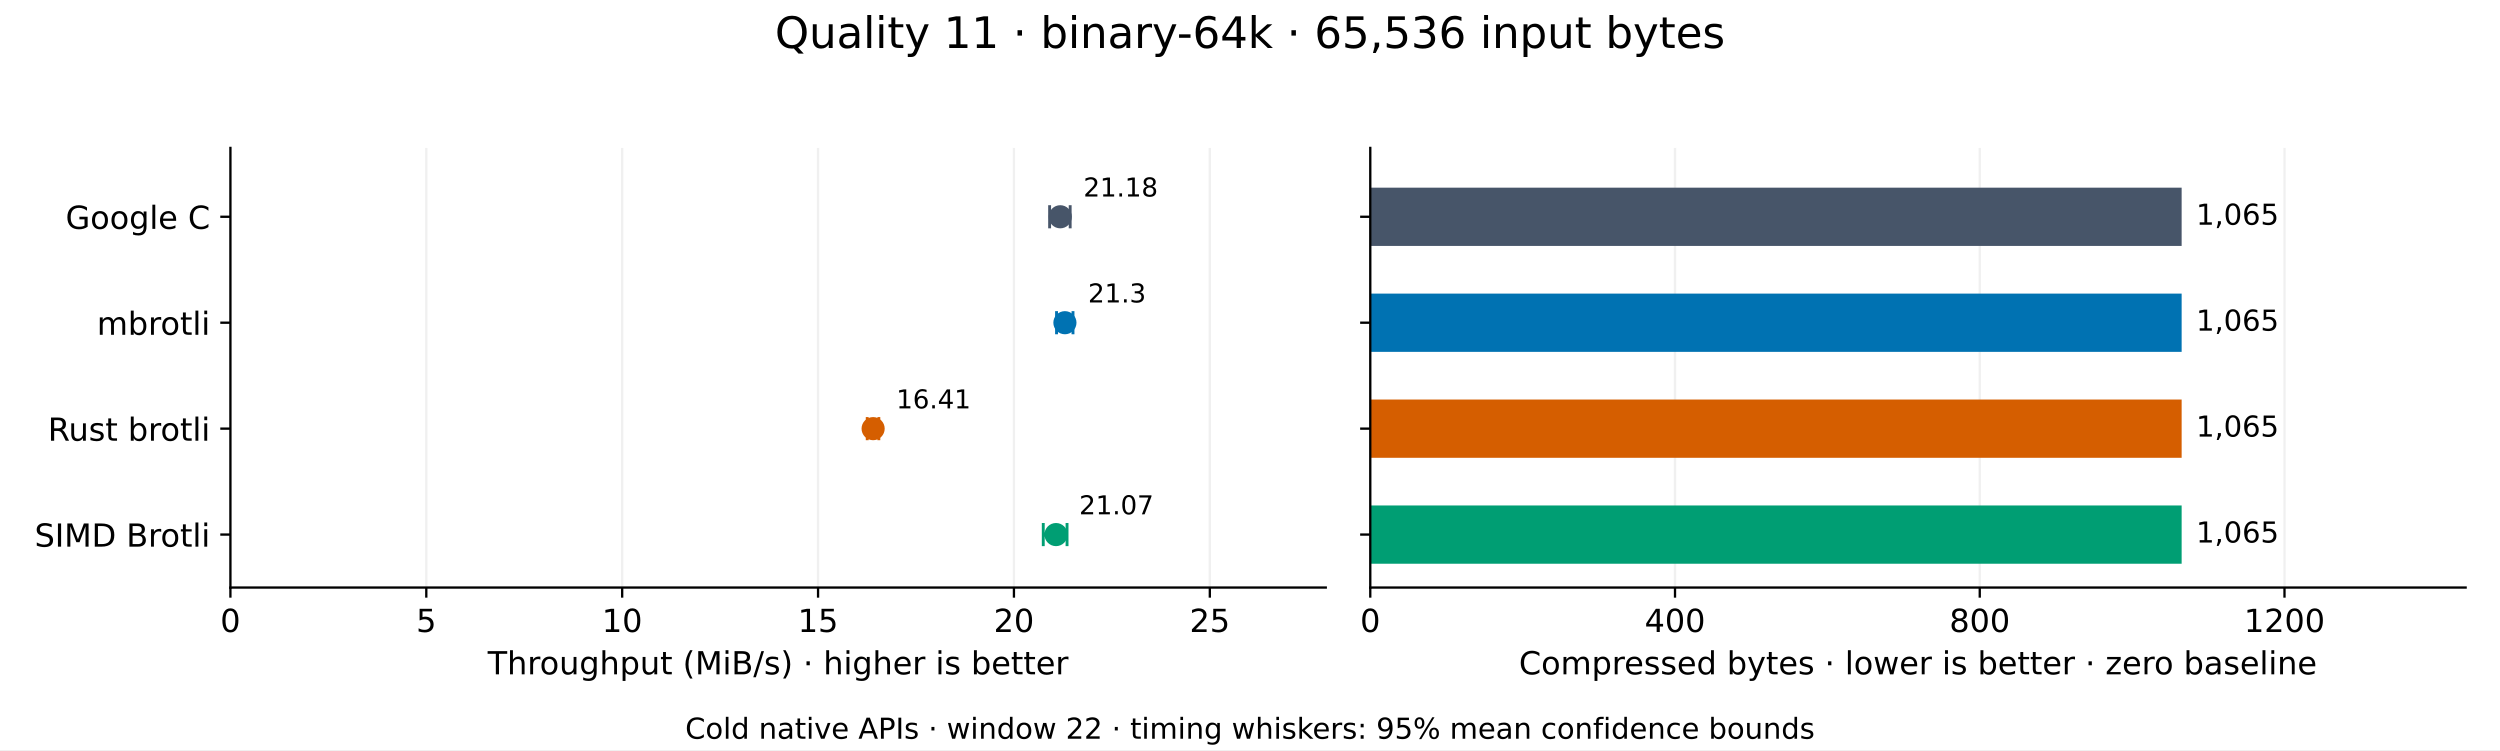
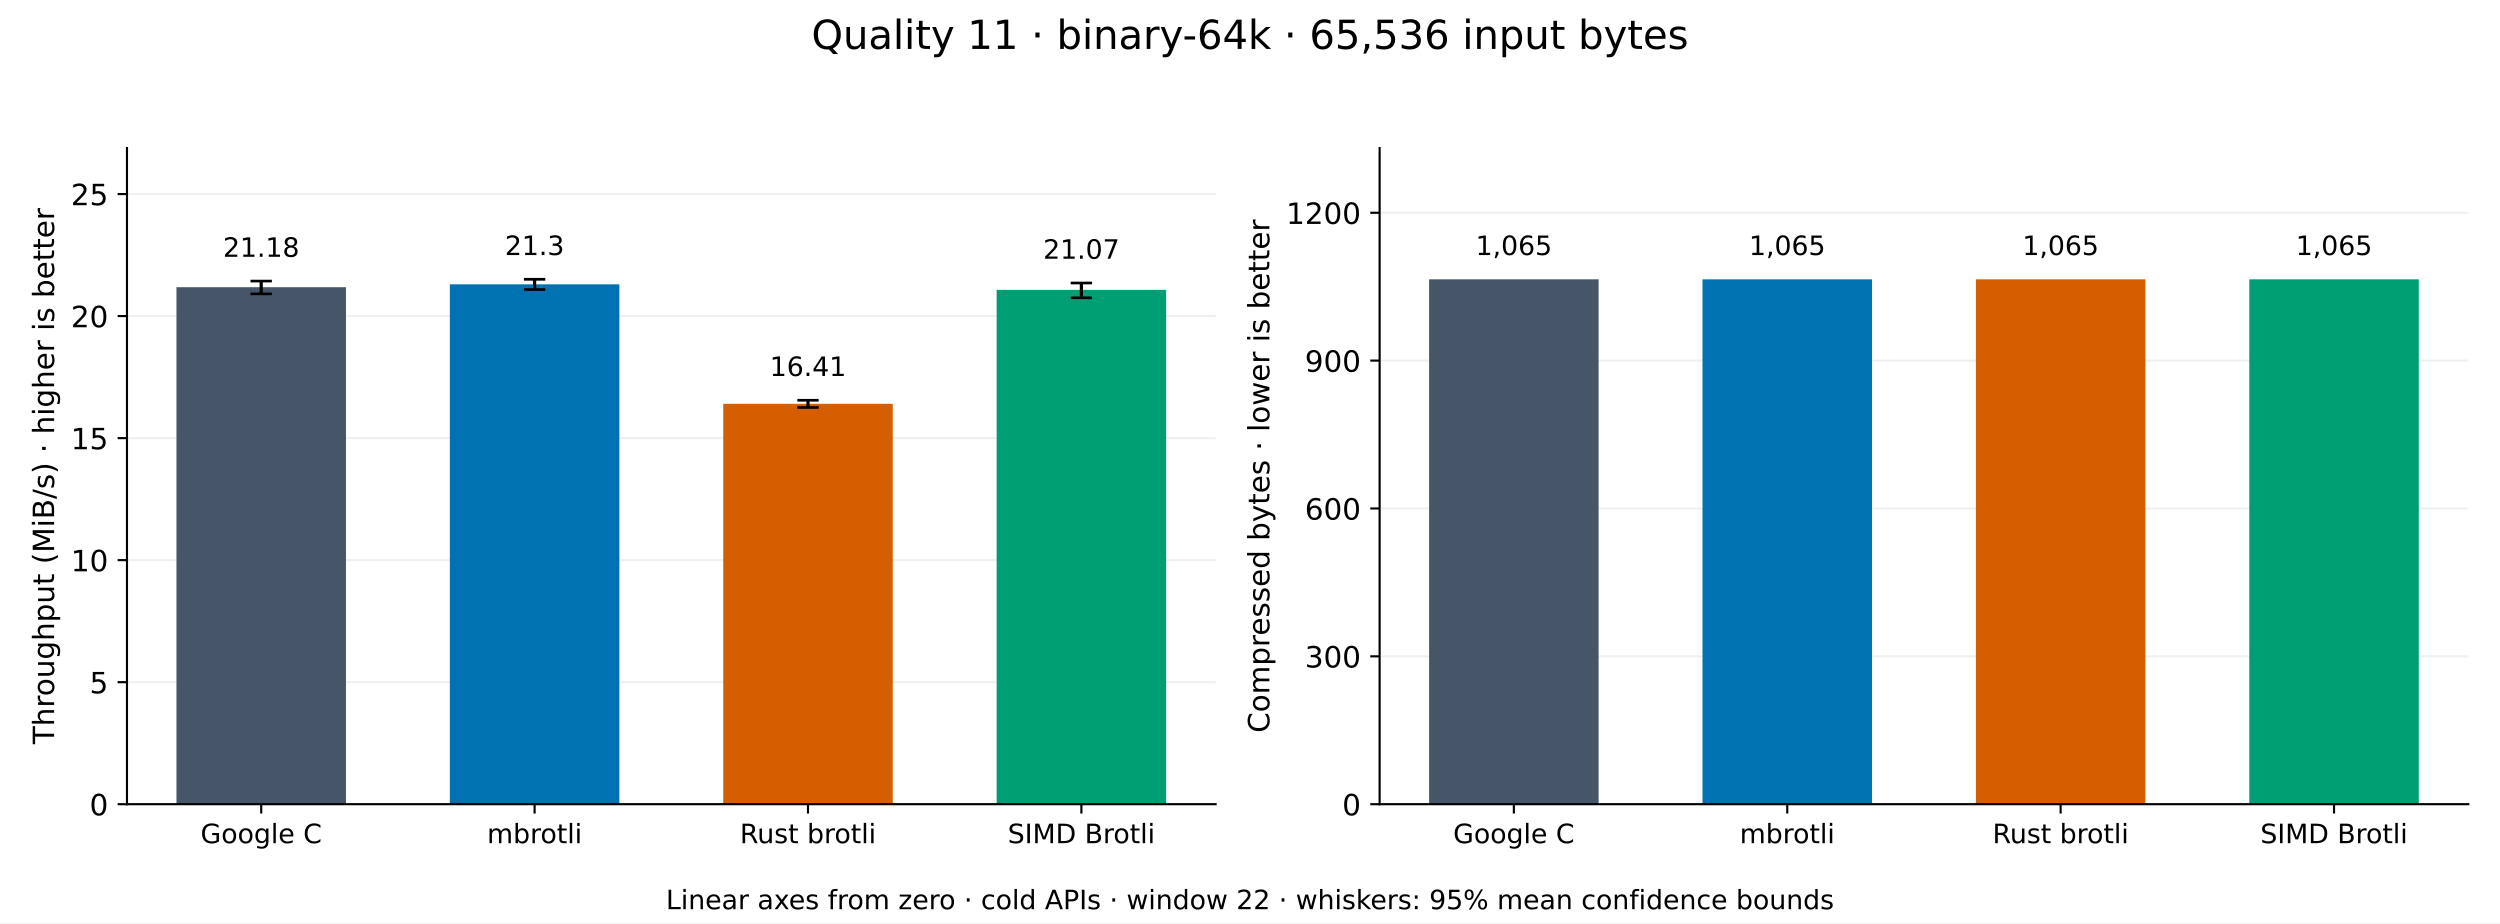
- <svg xmlns="http://www.w3.org/2000/svg" xmlns:xlink="http://www.w3.org/1999/xlink" width="864pt" height="259.2pt" viewBox="0 0 864 259.2" version="1.1">
+ <svg xmlns="http://www.w3.org/2000/svg" xmlns:xlink="http://www.w3.org/1999/xlink" width="936pt" height="345.6pt" viewBox="0 0 936 345.6" version="1.1">
  <defs>
    <style type="text/css">*{stroke-linejoin: round; stroke-linecap: butt}</style>
  </defs>
  <g id="figure_1">
    <g id="patch_1">
-       <path d="M 0 259.2  L 864 259.2  L 864 0  L 0 0  z " style="fill: #ffffff" />
+       <path d="M 0 345.6  L 936 345.6  L 936 0  L 0 0  z " style="fill: #ffffff" />
    </g>
    <g id="axes_1">
      <g id="patch_2">
-         <path d="M 79.63 203.056  L 458.185 203.056  L 458.185 51.12  L 79.63 51.12  z " style="fill: #ffffff" />
+         <path d="M 47.54 301.088  L 455.13 301.088  L 455.13 55.44  L 47.54 55.44  z " style="fill: #ffffff" />
      </g>
      <g id="matplotlib.axis_1">
        <g id="xtick_1">
          <g id="line2d_1">
-             <path d="M 79.63 203.056  L 79.63 51.12  " clip-path="url(#p1900ef59c5)" style="fill: none; stroke: #b0b0b0; stroke-opacity: 0.18; stroke-width: 0.8; stroke-linecap: square" />
-           </g>
-           <g id="line2d_2">
            <defs>
              <path id="m3d63aaa0ea" d="M 0 0  L 0 3.5  " style="stroke: #000000; stroke-width: 0.8" />
            </defs>
            <g>
-               <use xlink:href="#m3d63aaa0ea" x="79.63" y="203.056" style="stroke: #000000; stroke-width: 0.8" />
+               <use xlink:href="#m3d63aaa0ea" x="97.798" y="301.088" style="stroke: #000000; stroke-width: 0.8" />
            </g>
          </g>
          <g id="text_1">
-             <text style="font-size: 11px; font-family: 'DejaVu Sans', 'Bitstream Vera Sans', 'Computer Modern Sans Serif', 'Lucida Grande', 'Verdana', 'Geneva', 'Lucid', 'Arial', 'Helvetica', 'Avant Garde', sans-serif; text-anchor: middle" x="79.63" y="218.414" transform="rotate(-0 79.63 218.4143)">0</text>
+             <text style="font-size: 10px; font-family: 'DejaVu Sans', 'Bitstream Vera Sans', 'Computer Modern Sans Serif', 'Lucida Grande', 'Verdana', 'Geneva', 'Lucid', 'Arial', 'Helvetica', 'Avant Garde', sans-serif; text-anchor: middle" x="97.798" y="315.686" transform="rotate(-0 97.79783 315.6864)">Google C</text>
          </g>
        </g>
        <g id="xtick_2">
+           <g id="line2d_2">
+             <g>
+               <use xlink:href="#m3d63aaa0ea" x="200.156" y="301.088" style="stroke: #000000; stroke-width: 0.8" />
+             </g>
+           </g>
+           <g id="text_2">
+             <text style="font-size: 10px; font-family: 'DejaVu Sans', 'Bitstream Vera Sans', 'Computer Modern Sans Serif', 'Lucida Grande', 'Verdana', 'Geneva', 'Lucid', 'Arial', 'Helvetica', 'Avant Garde', sans-serif; text-anchor: middle" x="200.156" y="315.686" transform="rotate(-0 200.1559 315.6864)">mbrotli</text>
+           </g>
+         </g>
+         <g id="xtick_3">
          <g id="line2d_3">
-             <path d="M 147.327 203.056  L 147.327 51.12  " clip-path="url(#p1900ef59c5)" style="fill: none; stroke: #b0b0b0; stroke-opacity: 0.18; stroke-width: 0.8; stroke-linecap: square" />
-           </g>
+             <g>
+               <use xlink:href="#m3d63aaa0ea" x="302.514" y="301.088" style="stroke: #000000; stroke-width: 0.8" />
+             </g>
+           </g>
+           <g id="text_3">
+             <text style="font-size: 10px; font-family: 'DejaVu Sans', 'Bitstream Vera Sans', 'Computer Modern Sans Serif', 'Lucida Grande', 'Verdana', 'Geneva', 'Lucid', 'Arial', 'Helvetica', 'Avant Garde', sans-serif; text-anchor: middle" x="302.514" y="315.686" transform="rotate(-0 302.5141 315.6864)">Rust brotli</text>
+           </g>
+         </g>
+         <g id="xtick_4">
          <g id="line2d_4">
            <g>
-               <use xlink:href="#m3d63aaa0ea" x="147.327" y="203.056" style="stroke: #000000; stroke-width: 0.8" />
-             </g>
-           </g>
-           <g id="text_2">
-             <text style="font-size: 11px; font-family: 'DejaVu Sans', 'Bitstream Vera Sans', 'Computer Modern Sans Serif', 'Lucida Grande', 'Verdana', 'Geneva', 'Lucid', 'Arial', 'Helvetica', 'Avant Garde', sans-serif; text-anchor: middle" x="147.327" y="218.414" transform="rotate(-0 147.3269 218.4143)">5</text>
-           </g>
-         </g>
-         <g id="xtick_3">
-           <g id="line2d_5">
-             <path d="M 215.024 203.056  L 215.024 51.12  " clip-path="url(#p1900ef59c5)" style="fill: none; stroke: #b0b0b0; stroke-opacity: 0.18; stroke-width: 0.8; stroke-linecap: square" />
-           </g>
-           <g id="line2d_6">
-             <g>
-               <use xlink:href="#m3d63aaa0ea" x="215.024" y="203.056" style="stroke: #000000; stroke-width: 0.8" />
-             </g>
-           </g>
-           <g id="text_3">
-             <text style="font-size: 11px; font-family: 'DejaVu Sans', 'Bitstream Vera Sans', 'Computer Modern Sans Serif', 'Lucida Grande', 'Verdana', 'Geneva', 'Lucid', 'Arial', 'Helvetica', 'Avant Garde', sans-serif; text-anchor: middle" x="215.024" y="218.414" transform="rotate(-0 215.0237 218.4143)">10</text>
-           </g>
-         </g>
-         <g id="xtick_4">
-           <g id="line2d_7">
-             <path d="M 282.721 203.056  L 282.721 51.12  " clip-path="url(#p1900ef59c5)" style="fill: none; stroke: #b0b0b0; stroke-opacity: 0.18; stroke-width: 0.8; stroke-linecap: square" />
-           </g>
-           <g id="line2d_8">
-             <g>
-               <use xlink:href="#m3d63aaa0ea" x="282.721" y="203.056" style="stroke: #000000; stroke-width: 0.8" />
+               <use xlink:href="#m3d63aaa0ea" x="404.872" y="301.088" style="stroke: #000000; stroke-width: 0.8" />
            </g>
          </g>
          <g id="text_4">
-             <text style="font-size: 11px; font-family: 'DejaVu Sans', 'Bitstream Vera Sans', 'Computer Modern Sans Serif', 'Lucida Grande', 'Verdana', 'Geneva', 'Lucid', 'Arial', 'Helvetica', 'Avant Garde', sans-serif; text-anchor: middle" x="282.721" y="218.414" transform="rotate(-0 282.7206 218.4143)">15</text>
-           </g>
-         </g>
-         <g id="xtick_5">
-           <g id="line2d_9">
-             <path d="M 350.417 203.056  L 350.417 51.12  " clip-path="url(#p1900ef59c5)" style="fill: none; stroke: #b0b0b0; stroke-opacity: 0.18; stroke-width: 0.8; stroke-linecap: square" />
-           </g>
-           <g id="line2d_10">
-             <g>
-               <use xlink:href="#m3d63aaa0ea" x="350.417" y="203.056" style="stroke: #000000; stroke-width: 0.8" />
-             </g>
-           </g>
-           <g id="text_5">
-             <text style="font-size: 11px; font-family: 'DejaVu Sans', 'Bitstream Vera Sans', 'Computer Modern Sans Serif', 'Lucida Grande', 'Verdana', 'Geneva', 'Lucid', 'Arial', 'Helvetica', 'Avant Garde', sans-serif; text-anchor: middle" x="350.417" y="218.414" transform="rotate(-0 350.4174 218.4143)">20</text>
-           </g>
-         </g>
-         <g id="xtick_6">
-           <g id="line2d_11">
-             <path d="M 418.114 203.056  L 418.114 51.12  " clip-path="url(#p1900ef59c5)" style="fill: none; stroke: #b0b0b0; stroke-opacity: 0.18; stroke-width: 0.8; stroke-linecap: square" />
-           </g>
-           <g id="line2d_12">
-             <g>
-               <use xlink:href="#m3d63aaa0ea" x="418.114" y="203.056" style="stroke: #000000; stroke-width: 0.8" />
-             </g>
-           </g>
-           <g id="text_6">
-             <text style="font-size: 11px; font-family: 'DejaVu Sans', 'Bitstream Vera Sans', 'Computer Modern Sans Serif', 'Lucida Grande', 'Verdana', 'Geneva', 'Lucid', 'Arial', 'Helvetica', 'Avant Garde', sans-serif; text-anchor: middle" x="418.114" y="218.414" transform="rotate(-0 418.1143 218.4143)">25</text>
-           </g>
-         </g>
-         <g id="text_7">
-           <text style="font-size: 11px; font-family: 'DejaVu Sans', 'Bitstream Vera Sans', 'Computer Modern Sans Serif', 'Lucida Grande', 'Verdana', 'Geneva', 'Lucid', 'Arial', 'Helvetica', 'Avant Garde', sans-serif; text-anchor: middle" x="268.908" y="233.06" transform="rotate(-0 268.9075 233.0602)">Throughput (MiB/s) · higher is better</text>
+             <text style="font-size: 10px; font-family: 'DejaVu Sans', 'Bitstream Vera Sans', 'Computer Modern Sans Serif', 'Lucida Grande', 'Verdana', 'Geneva', 'Lucid', 'Arial', 'Helvetica', 'Avant Garde', sans-serif; text-anchor: middle" x="404.872" y="315.686" transform="rotate(-0 404.8722 315.6864)">SIMD Brotli</text>
+           </g>
        </g>
      </g>
      <g id="matplotlib.axis_2">
        <g id="ytick_1">
-           <g id="line2d_13">
+           <g id="line2d_5">
+             <path d="M 47.54 301.088  L 455.13 301.088  " clip-path="url(#p08a815dd30)" style="fill: none; stroke: #b0b0b0; stroke-opacity: 0.18; stroke-width: 0.8; stroke-linecap: square" />
+           </g>
+           <g id="line2d_6">
            <defs>
              <path id="mb6c034703b" d="M 0 0  L -3.5 0  " style="stroke: #000000; stroke-width: 0.8" />
            </defs>
            <g>
-               <use xlink:href="#mb6c034703b" x="79.63" y="74.917" style="stroke: #000000; stroke-width: 0.8" />
+               <use xlink:href="#mb6c034703b" x="47.54" y="301.088" style="stroke: #000000; stroke-width: 0.8" />
+             </g>
+           </g>
+           <g id="text_5">
+             <text style="font-size: 11px; font-family: 'DejaVu Sans', 'Bitstream Vera Sans', 'Computer Modern Sans Serif', 'Lucida Grande', 'Verdana', 'Geneva', 'Lucid', 'Arial', 'Helvetica', 'Avant Garde', sans-serif; text-anchor: end" x="40.54" y="305.267" transform="rotate(-0 40.54 305.2671)">0</text>
+           </g>
+         </g>
+         <g id="ytick_2">
+           <g id="line2d_7">
+             <path d="M 47.54 255.402  L 455.13 255.402  " clip-path="url(#p08a815dd30)" style="fill: none; stroke: #b0b0b0; stroke-opacity: 0.18; stroke-width: 0.8; stroke-linecap: square" />
+           </g>
+           <g id="line2d_8">
+             <g>
+               <use xlink:href="#mb6c034703b" x="47.54" y="255.402" style="stroke: #000000; stroke-width: 0.8" />
+             </g>
+           </g>
+           <g id="text_6">
+             <text style="font-size: 11px; font-family: 'DejaVu Sans', 'Bitstream Vera Sans', 'Computer Modern Sans Serif', 'Lucida Grande', 'Verdana', 'Geneva', 'Lucid', 'Arial', 'Helvetica', 'Avant Garde', sans-serif; text-anchor: end" x="40.54" y="259.581" transform="rotate(-0 40.54 259.5808)">5</text>
+           </g>
+         </g>
+         <g id="ytick_3">
+           <g id="line2d_9">
+             <path d="M 47.54 209.715  L 455.13 209.715  " clip-path="url(#p08a815dd30)" style="fill: none; stroke: #b0b0b0; stroke-opacity: 0.18; stroke-width: 0.8; stroke-linecap: square" />
+           </g>
+           <g id="line2d_10">
+             <g>
+               <use xlink:href="#mb6c034703b" x="47.54" y="209.715" style="stroke: #000000; stroke-width: 0.8" />
+             </g>
+           </g>
+           <g id="text_7">
+             <text style="font-size: 11px; font-family: 'DejaVu Sans', 'Bitstream Vera Sans', 'Computer Modern Sans Serif', 'Lucida Grande', 'Verdana', 'Geneva', 'Lucid', 'Arial', 'Helvetica', 'Avant Garde', sans-serif; text-anchor: end" x="40.54" y="213.895" transform="rotate(-0 40.54 213.8945)">10</text>
+           </g>
+         </g>
+         <g id="ytick_4">
+           <g id="line2d_11">
+             <path d="M 47.54 164.029  L 455.13 164.029  " clip-path="url(#p08a815dd30)" style="fill: none; stroke: #b0b0b0; stroke-opacity: 0.18; stroke-width: 0.8; stroke-linecap: square" />
+           </g>
+           <g id="line2d_12">
+             <g>
+               <use xlink:href="#mb6c034703b" x="47.54" y="164.029" style="stroke: #000000; stroke-width: 0.8" />
            </g>
          </g>
          <g id="text_8">
-             <text style="font-size: 11px; font-family: 'DejaVu Sans', 'Bitstream Vera Sans', 'Computer Modern Sans Serif', 'Lucida Grande', 'Verdana', 'Geneva', 'Lucid', 'Arial', 'Helvetica', 'Avant Garde', sans-serif; text-anchor: end" x="72.63" y="79.096" transform="rotate(-0 72.63 79.09634)">Google C</text>
-           </g>
-         </g>
-         <g id="ytick_2">
+             <text style="font-size: 11px; font-family: 'DejaVu Sans', 'Bitstream Vera Sans', 'Computer Modern Sans Serif', 'Lucida Grande', 'Verdana', 'Geneva', 'Lucid', 'Arial', 'Helvetica', 'Avant Garde', sans-serif; text-anchor: end" x="40.54" y="168.208" transform="rotate(-0 40.54 168.2082)">15</text>
+           </g>
+         </g>
+         <g id="ytick_5">
+           <g id="line2d_13">
+             <path d="M 47.54 118.343  L 455.13 118.343  " clip-path="url(#p08a815dd30)" style="fill: none; stroke: #b0b0b0; stroke-opacity: 0.18; stroke-width: 0.8; stroke-linecap: square" />
+           </g>
          <g id="line2d_14">
            <g>
-               <use xlink:href="#mb6c034703b" x="79.63" y="111.528" style="stroke: #000000; stroke-width: 0.8" />
+               <use xlink:href="#mb6c034703b" x="47.54" y="118.343" style="stroke: #000000; stroke-width: 0.8" />
            </g>
          </g>
          <g id="text_9">
-             <text style="font-size: 11px; font-family: 'DejaVu Sans', 'Bitstream Vera Sans', 'Computer Modern Sans Serif', 'Lucida Grande', 'Verdana', 'Geneva', 'Lucid', 'Arial', 'Helvetica', 'Avant Garde', sans-serif; text-anchor: end" x="72.63" y="115.707" transform="rotate(-0 72.63 115.7074)">mbrotli</text>
-           </g>
-         </g>
-         <g id="ytick_3">
+             <text style="font-size: 11px; font-family: 'DejaVu Sans', 'Bitstream Vera Sans', 'Computer Modern Sans Serif', 'Lucida Grande', 'Verdana', 'Geneva', 'Lucid', 'Arial', 'Helvetica', 'Avant Garde', sans-serif; text-anchor: end" x="40.54" y="122.522" transform="rotate(-0 40.54 122.5219)">20</text>
+           </g>
+         </g>
+         <g id="ytick_6">
          <g id="line2d_15">
-             <g>
-               <use xlink:href="#mb6c034703b" x="79.63" y="148.139" style="stroke: #000000; stroke-width: 0.8" />
+             <path d="M 47.54 72.656  L 455.13 72.656  " clip-path="url(#p08a815dd30)" style="fill: none; stroke: #b0b0b0; stroke-opacity: 0.18; stroke-width: 0.8; stroke-linecap: square" />
+           </g>
+           <g id="line2d_16">
+             <g>
+               <use xlink:href="#mb6c034703b" x="47.54" y="72.656" style="stroke: #000000; stroke-width: 0.8" />
            </g>
          </g>
          <g id="text_10">
-             <text style="font-size: 11px; font-family: 'DejaVu Sans', 'Bitstream Vera Sans', 'Computer Modern Sans Serif', 'Lucida Grande', 'Verdana', 'Geneva', 'Lucid', 'Arial', 'Helvetica', 'Avant Garde', sans-serif; text-anchor: end" x="72.63" y="152.319" transform="rotate(-0 72.63 152.3185)">Rust brotli</text>
-           </g>
-         </g>
-         <g id="ytick_4">
-           <g id="line2d_16">
-             <g>
-               <use xlink:href="#mb6c034703b" x="79.63" y="184.75" style="stroke: #000000; stroke-width: 0.8" />
-             </g>
-           </g>
-           <g id="text_11">
-             <text style="font-size: 11px; font-family: 'DejaVu Sans', 'Bitstream Vera Sans', 'Computer Modern Sans Serif', 'Lucida Grande', 'Verdana', 'Geneva', 'Lucid', 'Arial', 'Helvetica', 'Avant Garde', sans-serif; text-anchor: end" x="72.63" y="188.93" transform="rotate(-0 72.63 188.9296)">SIMD Brotli</text>
-           </g>
-         </g>
+             <text style="font-size: 11px; font-family: 'DejaVu Sans', 'Bitstream Vera Sans', 'Computer Modern Sans Serif', 'Lucida Grande', 'Verdana', 'Geneva', 'Lucid', 'Arial', 'Helvetica', 'Avant Garde', sans-serif; text-anchor: end" x="40.54" y="76.836" transform="rotate(-0 40.54 76.8356)">25</text>
+           </g>
+         </g>
+         <g id="text_11">
+           <text style="font-size: 11px; font-family: 'DejaVu Sans', 'Bitstream Vera Sans', 'Computer Modern Sans Serif', 'Lucida Grande', 'Verdana', 'Geneva', 'Lucid', 'Arial', 'Helvetica', 'Avant Garde', sans-serif; text-anchor: middle" x="20.255" y="178.264" transform="rotate(-90 20.25484 178.264)">Throughput (MiB/s) · higher is better</text>
+         </g>
+       </g>
+       <g id="patch_3">
+         <path d="M 66.067 301.088  L 129.529 301.088  L 129.529 107.537  L 66.067 107.537  z " clip-path="url(#p08a815dd30)" style="fill: #475569" />
+       </g>
+       <g id="patch_4">
+         <path d="M 168.425 301.088  L 231.887 301.088  L 231.887 106.453  L 168.425 106.453  z " clip-path="url(#p08a815dd30)" style="fill: #0072b2" />
+       </g>
+       <g id="patch_5">
+         <path d="M 270.783 301.088  L 334.245 301.088  L 334.245 151.186  L 270.783 151.186  z " clip-path="url(#p08a815dd30)" style="fill: #d55e00" />
+       </g>
+       <g id="patch_6">
+         <path d="M 373.141 301.088  L 436.603 301.088  L 436.603 108.53  L 373.141 108.53  z " clip-path="url(#p08a815dd30)" style="fill: #009e73" />
      </g>
      <g id="LineCollection_1">
-         <path d="M 362.748 74.917  L 369.851 74.917  " clip-path="url(#p1900ef59c5)" style="fill: none; stroke: #475569; stroke-width: 1.5" />
+         <path d="M 97.798 110.021  L 97.798 105.227  " clip-path="url(#p08a815dd30)" style="fill: none; stroke: #000000; stroke-width: 1.2" />
+         <path d="M 200.156 108.406  L 200.156 104.57  " clip-path="url(#p08a815dd30)" style="fill: none; stroke: #000000; stroke-width: 1.2" />
+         <path d="M 302.514 152.561  L 302.514 149.851  " clip-path="url(#p08a815dd30)" style="fill: none; stroke: #000000; stroke-width: 1.2" />
+         <path d="M 404.872 111.504  L 404.872 105.958  " clip-path="url(#p08a815dd30)" style="fill: none; stroke: #000000; stroke-width: 1.2" />
      </g>
      <g id="line2d_17">
        <defs>
-           <path id="m343819dc6d" d="M 0 4  L 0 -4  " style="stroke: #475569" />
+           <path id="ma4d3aa00d3" d="M 4 0  L -4 -0  " style="stroke: #000000" />
        </defs>
-         <g clip-path="url(#p1900ef59c5)">
-           <use xlink:href="#m343819dc6d" x="362.748" y="74.917" style="fill: #475569; stroke: #475569" />
+         <g clip-path="url(#p08a815dd30)">
+           <use xlink:href="#ma4d3aa00d3" x="97.798" y="110.021" style="fill: #1f77b4; stroke: #000000" />
+           <use xlink:href="#ma4d3aa00d3" x="200.156" y="108.406" style="fill: #1f77b4; stroke: #000000" />
+           <use xlink:href="#ma4d3aa00d3" x="302.514" y="152.561" style="fill: #1f77b4; stroke: #000000" />
+           <use xlink:href="#ma4d3aa00d3" x="404.872" y="111.504" style="fill: #1f77b4; stroke: #000000" />
        </g>
      </g>
      <g id="line2d_18">
-         <g clip-path="url(#p1900ef59c5)">
-           <use xlink:href="#m343819dc6d" x="369.851" y="74.917" style="fill: #475569; stroke: #475569" />
-         </g>
-       </g>
-       <g id="LineCollection_2">
-         <path d="M 365.141 111.528  L 370.826 111.528  " clip-path="url(#p1900ef59c5)" style="fill: none; stroke: #0072b2; stroke-width: 1.5" />
-       </g>
-       <g id="line2d_19">
-         <defs>
-           <path id="mbccd0b833d" d="M 0 4  L 0 -4  " style="stroke: #0072b2" />
-         </defs>
-         <g clip-path="url(#p1900ef59c5)">
-           <use xlink:href="#mbccd0b833d" x="365.141" y="111.528" style="fill: #0072b2; stroke: #0072b2" />
-         </g>
-       </g>
-       <g id="line2d_20">
-         <g clip-path="url(#p1900ef59c5)">
-           <use xlink:href="#mbccd0b833d" x="370.826" y="111.528" style="fill: #0072b2; stroke: #0072b2" />
-         </g>
-       </g>
-       <g id="LineCollection_3">
-         <path d="M 299.713 148.139  L 303.729 148.139  " clip-path="url(#p1900ef59c5)" style="fill: none; stroke: #d55e00; stroke-width: 1.5" />
-       </g>
-       <g id="line2d_21">
-         <defs>
-           <path id="mb9350045ea" d="M 0 4  L 0 -4  " style="stroke: #d55e00" />
-         </defs>
-         <g clip-path="url(#p1900ef59c5)">
-           <use xlink:href="#mb9350045ea" x="299.713" y="148.139" style="fill: #d55e00; stroke: #d55e00" />
-         </g>
-       </g>
-       <g id="line2d_22">
-         <g clip-path="url(#p1900ef59c5)">
-           <use xlink:href="#mb9350045ea" x="303.729" y="148.139" style="fill: #d55e00; stroke: #d55e00" />
-         </g>
-       </g>
-       <g id="LineCollection_4">
-         <path d="M 360.551 184.75  L 368.769 184.75  " clip-path="url(#p1900ef59c5)" style="fill: none; stroke: #009e73; stroke-width: 1.5" />
-       </g>
-       <g id="line2d_23">
-         <defs>
-           <path id="md20e1c9300" d="M 0 4  L 0 -4  " style="stroke: #009e73" />
-         </defs>
-         <g clip-path="url(#p1900ef59c5)">
-           <use xlink:href="#md20e1c9300" x="360.551" y="184.75" style="fill: #009e73; stroke: #009e73" />
-         </g>
-       </g>
-       <g id="line2d_24">
-         <g clip-path="url(#p1900ef59c5)">
-           <use xlink:href="#md20e1c9300" x="368.769" y="184.75" style="fill: #009e73; stroke: #009e73" />
-         </g>
-       </g>
-       <g id="line2d_25">
-         <defs>
-           <path id="m01b95809ec" d="M 0 3.5  C 0.928 3.5 1.819 3.131 2.475 2.475  C 3.131 1.819 3.5 0.928 3.5 0  C 3.5 -0.928 3.131 -1.819 2.475 -2.475  C 1.819 -3.131 0.928 -3.5 0 -3.5  C -0.928 -3.5 -1.819 -3.131 -2.475 -2.475  C -3.131 -1.819 -3.5 -0.928 -3.5 0  C -3.5 0.928 -3.131 1.819 -2.475 2.475  C -1.819 3.131 -0.928 3.5 0 3.5  z " style="stroke: #475569" />
-         </defs>
-         <g clip-path="url(#p1900ef59c5)">
-           <use xlink:href="#m01b95809ec" x="366.428" y="74.917" style="fill: #475569; stroke: #475569" />
-         </g>
-       </g>
-       <g id="line2d_26">
-         <defs>
-           <path id="mf6860e5754" d="M 0 3.5  C 0.928 3.5 1.819 3.131 2.475 2.475  C 3.131 1.819 3.5 0.928 3.5 0  C 3.5 -0.928 3.131 -1.819 2.475 -2.475  C 1.819 -3.131 0.928 -3.5 0 -3.5  C -0.928 -3.5 -1.819 -3.131 -2.475 -2.475  C -3.131 -1.819 -3.5 -0.928 -3.5 0  C -3.5 0.928 -3.131 1.819 -2.475 2.475  C -1.819 3.131 -0.928 3.5 0 3.5  z " style="stroke: #0072b2" />
-         </defs>
-         <g clip-path="url(#p1900ef59c5)">
-           <use xlink:href="#mf6860e5754" x="368.035" y="111.528" style="fill: #0072b2; stroke: #0072b2" />
-         </g>
-       </g>
-       <g id="line2d_27">
-         <defs>
-           <path id="m3789e0fa28" d="M 0 3.5  C 0.928 3.5 1.819 3.131 2.475 2.475  C 3.131 1.819 3.5 0.928 3.5 0  C 3.5 -0.928 3.131 -1.819 2.475 -2.475  C 1.819 -3.131 0.928 -3.5 0 -3.5  C -0.928 -3.5 -1.819 -3.131 -2.475 -2.475  C -3.131 -1.819 -3.5 -0.928 -3.5 0  C -3.5 0.928 -3.131 1.819 -2.475 2.475  C -1.819 3.131 -0.928 3.5 0 3.5  z " style="stroke: #d55e00" />
-         </defs>
-         <g clip-path="url(#p1900ef59c5)">
-           <use xlink:href="#m3789e0fa28" x="301.751" y="148.139" style="fill: #d55e00; stroke: #d55e00" />
-         </g>
-       </g>
-       <g id="line2d_28">
-         <defs>
-           <path id="m137a43ea54" d="M 0 3.5  C 0.928 3.5 1.819 3.131 2.475 2.475  C 3.131 1.819 3.5 0.928 3.5 0  C 3.5 -0.928 3.131 -1.819 2.475 -2.475  C 1.819 -3.131 0.928 -3.5 0 -3.5  C -0.928 -3.5 -1.819 -3.131 -2.475 -2.475  C -3.131 -1.819 -3.5 -0.928 -3.5 0  C -3.5 0.928 -3.131 1.819 -2.475 2.475  C -1.819 3.131 -0.928 3.5 0 3.5  z " style="stroke: #009e73" />
-         </defs>
-         <g clip-path="url(#p1900ef59c5)">
-           <use xlink:href="#m137a43ea54" x="364.958" y="184.75" style="fill: #009e73; stroke: #009e73" />
-         </g>
-       </g>
-       <g id="patch_3">
-         <path d="M 79.63 203.056  L 79.63 51.12  " style="fill: none; stroke: #000000; stroke-width: 0.8; stroke-linejoin: miter; stroke-linecap: square" />
-       </g>
-       <g id="patch_4">
-         <path d="M 79.63 203.056  L 458.185 203.056  " style="fill: none; stroke: #000000; stroke-width: 0.8; stroke-linejoin: miter; stroke-linecap: square" />
+         <g clip-path="url(#p08a815dd30)">
+           <use xlink:href="#ma4d3aa00d3" x="97.798" y="105.227" style="fill: #1f77b4; stroke: #000000" />
+           <use xlink:href="#ma4d3aa00d3" x="200.156" y="104.57" style="fill: #1f77b4; stroke: #000000" />
+           <use xlink:href="#ma4d3aa00d3" x="302.514" y="149.851" style="fill: #1f77b4; stroke: #000000" />
+           <use xlink:href="#ma4d3aa00d3" x="404.872" y="105.958" style="fill: #1f77b4; stroke: #000000" />
+         </g>
+       </g>
+       <g id="patch_7">
+         <path d="M 47.54 301.088  L 47.54 55.44  " style="fill: none; stroke: #000000; stroke-width: 0.8; stroke-linejoin: miter; stroke-linecap: square" />
+       </g>
+       <g id="patch_8">
+         <path d="M 47.54 301.088  L 455.13 301.088  " style="fill: none; stroke: #000000; stroke-width: 0.8; stroke-linejoin: miter; stroke-linecap: square" />
      </g>
      <g id="text_12">
-         <text style="font-size: 9px; font-family: 'DejaVu Sans', 'Bitstream Vera Sans', 'Computer Modern Sans Serif', 'Lucida Grande', 'Verdana', 'Geneva', 'Lucid', 'Arial', 'Helvetica', 'Avant Garde', sans-serif; text-anchor: start" x="374.428" y="67.917" transform="rotate(-0 374.4285 67.9172)">21.18</text>
+         <g id="patch_9">
+           <path d="M 82.484 99.227  L 113.112 99.227  L 113.112 87.549  L 82.484 87.549  z " style="fill: #ffffff; opacity: 0.9" />
+         </g>
+         <text style="font-size: 10px; font-family: 'DejaVu Sans', 'Bitstream Vera Sans', 'Computer Modern Sans Serif', 'Lucida Grande', 'Verdana', 'Geneva', 'Lucid', 'Arial', 'Helvetica', 'Avant Garde', sans-serif; text-anchor: middle" x="97.798" y="96.148" transform="rotate(-0 97.79783 96.14778)">21.18</text>
      </g>
      <g id="text_13">
-         <text style="font-size: 9px; font-family: 'DejaVu Sans', 'Bitstream Vera Sans', 'Computer Modern Sans Serif', 'Lucida Grande', 'Verdana', 'Geneva', 'Lucid', 'Arial', 'Helvetica', 'Avant Garde', sans-serif; text-anchor: start" x="376.035" y="104.528" transform="rotate(-0 376.0353 104.5283)">21.3</text>
+         <g id="patch_10">
+           <path d="M 188.023 98.57  L 212.289 98.57  L 212.289 86.891  L 188.023 86.891  z " style="fill: #ffffff; opacity: 0.9" />
+         </g>
+         <text style="font-size: 10px; font-family: 'DejaVu Sans', 'Bitstream Vera Sans', 'Computer Modern Sans Serif', 'Lucida Grande', 'Verdana', 'Geneva', 'Lucid', 'Arial', 'Helvetica', 'Avant Garde', sans-serif; text-anchor: middle" x="200.156" y="95.49" transform="rotate(-0 200.1559 95.48991)">21.3</text>
      </g>
      <g id="text_14">
-         <text style="font-size: 9px; font-family: 'DejaVu Sans', 'Bitstream Vera Sans', 'Computer Modern Sans Serif', 'Lucida Grande', 'Verdana', 'Geneva', 'Lucid', 'Arial', 'Helvetica', 'Avant Garde', sans-serif; text-anchor: start" x="309.751" y="141.139" transform="rotate(-0 309.7513 141.1394)">16.41</text>
+         <g id="patch_11">
+           <path d="M 287.2 143.851  L 317.828 143.851  L 317.828 132.173  L 287.2 132.173  z " style="fill: #ffffff; opacity: 0.9" />
+         </g>
+         <text style="font-size: 10px; font-family: 'DejaVu Sans', 'Bitstream Vera Sans', 'Computer Modern Sans Serif', 'Lucida Grande', 'Verdana', 'Geneva', 'Lucid', 'Arial', 'Helvetica', 'Avant Garde', sans-serif; text-anchor: middle" x="302.514" y="140.771" transform="rotate(-0 302.5141 140.7712)">16.41</text>
      </g>
      <g id="text_15">
-         <text style="font-size: 9px; font-family: 'DejaVu Sans', 'Bitstream Vera Sans', 'Computer Modern Sans Serif', 'Lucida Grande', 'Verdana', 'Geneva', 'Lucid', 'Arial', 'Helvetica', 'Avant Garde', sans-serif; text-anchor: start" x="372.958" y="177.75" transform="rotate(-0 372.9576 177.7505)">21.07</text>
+         <g id="patch_12">
+           <path d="M 389.558 99.958  L 420.186 99.958  L 420.186 88.28  L 389.558 88.28  z " style="fill: #ffffff; opacity: 0.9" />
+         </g>
+         <text style="font-size: 10px; font-family: 'DejaVu Sans', 'Bitstream Vera Sans', 'Computer Modern Sans Serif', 'Lucida Grande', 'Verdana', 'Geneva', 'Lucid', 'Arial', 'Helvetica', 'Avant Garde', sans-serif; text-anchor: middle" x="404.872" y="96.878" transform="rotate(-0 404.8722 96.87802)">21.07</text>
      </g>
    </g>
    <g id="axes_2">
-       <g id="patch_5">
-         <path d="M 473.565 203.056  L 852.12 203.056  L 852.12 51.12  L 473.565 51.12  z " style="fill: #ffffff" />
+       <g id="patch_13">
+         <path d="M 516.53 301.088  L 924.12 301.088  L 924.12 55.44  L 516.53 55.44  z " style="fill: #ffffff" />
      </g>
      <g id="matplotlib.axis_3">
+         <g id="xtick_5">
+           <g id="line2d_19">
+             <g>
+               <use xlink:href="#m3d63aaa0ea" x="566.788" y="301.088" style="stroke: #000000; stroke-width: 0.8" />
+             </g>
+           </g>
+           <g id="text_16">
+             <text style="font-size: 10px; font-family: 'DejaVu Sans', 'Bitstream Vera Sans', 'Computer Modern Sans Serif', 'Lucida Grande', 'Verdana', 'Geneva', 'Lucid', 'Arial', 'Helvetica', 'Avant Garde', sans-serif; text-anchor: middle" x="566.788" y="315.686" transform="rotate(-0 566.7878 315.6864)">Google C</text>
+           </g>
+         </g>
+         <g id="xtick_6">
+           <g id="line2d_20">
+             <g>
+               <use xlink:href="#m3d63aaa0ea" x="669.146" y="301.088" style="stroke: #000000; stroke-width: 0.8" />
+             </g>
+           </g>
+           <g id="text_17">
+             <text style="font-size: 10px; font-family: 'DejaVu Sans', 'Bitstream Vera Sans', 'Computer Modern Sans Serif', 'Lucida Grande', 'Verdana', 'Geneva', 'Lucid', 'Arial', 'Helvetica', 'Avant Garde', sans-serif; text-anchor: middle" x="669.146" y="315.686" transform="rotate(-0 669.1459 315.6864)">mbrotli</text>
+           </g>
+         </g>
        <g id="xtick_7">
+           <g id="line2d_21">
+             <g>
+               <use xlink:href="#m3d63aaa0ea" x="771.504" y="301.088" style="stroke: #000000; stroke-width: 0.8" />
+             </g>
+           </g>
+           <g id="text_18">
+             <text style="font-size: 10px; font-family: 'DejaVu Sans', 'Bitstream Vera Sans', 'Computer Modern Sans Serif', 'Lucida Grande', 'Verdana', 'Geneva', 'Lucid', 'Arial', 'Helvetica', 'Avant Garde', sans-serif; text-anchor: middle" x="771.504" y="315.686" transform="rotate(-0 771.5041 315.6864)">Rust brotli</text>
+           </g>
+         </g>
+         <g id="xtick_8">
+           <g id="line2d_22">
+             <g>
+               <use xlink:href="#m3d63aaa0ea" x="873.862" y="301.088" style="stroke: #000000; stroke-width: 0.8" />
+             </g>
+           </g>
+           <g id="text_19">
+             <text style="font-size: 10px; font-family: 'DejaVu Sans', 'Bitstream Vera Sans', 'Computer Modern Sans Serif', 'Lucida Grande', 'Verdana', 'Geneva', 'Lucid', 'Arial', 'Helvetica', 'Avant Garde', sans-serif; text-anchor: middle" x="873.862" y="315.686" transform="rotate(-0 873.8622 315.6864)">SIMD Brotli</text>
+           </g>
+         </g>
+       </g>
+       <g id="matplotlib.axis_4">
+         <g id="ytick_7">
+           <g id="line2d_23">
+             <path d="M 516.53 301.088  L 924.12 301.088  " clip-path="url(#p5b4d335245)" style="fill: none; stroke: #b0b0b0; stroke-opacity: 0.18; stroke-width: 0.8; stroke-linecap: square" />
+           </g>
+           <g id="line2d_24">
+             <g>
+               <use xlink:href="#mb6c034703b" x="516.53" y="301.088" style="stroke: #000000; stroke-width: 0.8" />
+             </g>
+           </g>
+           <g id="text_20">
+             <text style="font-size: 11px; font-family: 'DejaVu Sans', 'Bitstream Vera Sans', 'Computer Modern Sans Serif', 'Lucida Grande', 'Verdana', 'Geneva', 'Lucid', 'Arial', 'Helvetica', 'Avant Garde', sans-serif; text-anchor: end" x="509.53" y="305.267" transform="rotate(-0 509.53 305.2671)">0</text>
+           </g>
+         </g>
+         <g id="ytick_8">
+           <g id="line2d_25">
+             <path d="M 516.53 245.731  L 924.12 245.731  " clip-path="url(#p5b4d335245)" style="fill: none; stroke: #b0b0b0; stroke-opacity: 0.18; stroke-width: 0.8; stroke-linecap: square" />
+           </g>
+           <g id="line2d_26">
+             <g>
+               <use xlink:href="#mb6c034703b" x="516.53" y="245.731" style="stroke: #000000; stroke-width: 0.8" />
+             </g>
+           </g>
+           <g id="text_21">
+             <text style="font-size: 11px; font-family: 'DejaVu Sans', 'Bitstream Vera Sans', 'Computer Modern Sans Serif', 'Lucida Grande', 'Verdana', 'Geneva', 'Lucid', 'Arial', 'Helvetica', 'Avant Garde', sans-serif; text-anchor: end" x="509.53" y="249.91" transform="rotate(-0 509.53 249.9098)">300</text>
+           </g>
+         </g>
+         <g id="ytick_9">
+           <g id="line2d_27">
+             <path d="M 516.53 190.373  L 924.12 190.373  " clip-path="url(#p5b4d335245)" style="fill: none; stroke: #b0b0b0; stroke-opacity: 0.18; stroke-width: 0.8; stroke-linecap: square" />
+           </g>
+           <g id="line2d_28">
+             <g>
+               <use xlink:href="#mb6c034703b" x="516.53" y="190.373" style="stroke: #000000; stroke-width: 0.8" />
+             </g>
+           </g>
+           <g id="text_22">
+             <text style="font-size: 11px; font-family: 'DejaVu Sans', 'Bitstream Vera Sans', 'Computer Modern Sans Serif', 'Lucida Grande', 'Verdana', 'Geneva', 'Lucid', 'Arial', 'Helvetica', 'Avant Garde', sans-serif; text-anchor: end" x="509.53" y="194.553" transform="rotate(-0 509.53 194.5525)">600</text>
+           </g>
+         </g>
+         <g id="ytick_10">
          <g id="line2d_29">
-             <path d="M 473.565 203.056  L 473.565 51.12  " clip-path="url(#p9352525753)" style="fill: none; stroke: #b0b0b0; stroke-opacity: 0.18; stroke-width: 0.8; stroke-linecap: square" />
+             <path d="M 516.53 135.016  L 924.12 135.016  " clip-path="url(#p5b4d335245)" style="fill: none; stroke: #b0b0b0; stroke-opacity: 0.18; stroke-width: 0.8; stroke-linecap: square" />
          </g>
          <g id="line2d_30">
            <g>
-               <use xlink:href="#m3d63aaa0ea" x="473.565" y="203.056" style="stroke: #000000; stroke-width: 0.8" />
-             </g>
-           </g>
-           <g id="text_16">
-             <text style="font-size: 11px; font-family: 'DejaVu Sans', 'Bitstream Vera Sans', 'Computer Modern Sans Serif', 'Lucida Grande', 'Verdana', 'Geneva', 'Lucid', 'Arial', 'Helvetica', 'Avant Garde', sans-serif; text-anchor: middle" x="473.565" y="218.414" transform="rotate(-0 473.565 218.4143)">0</text>
-           </g>
-         </g>
-         <g id="xtick_8">
+               <use xlink:href="#mb6c034703b" x="516.53" y="135.016" style="stroke: #000000; stroke-width: 0.8" />
+             </g>
+           </g>
+           <g id="text_23">
+             <text style="font-size: 11px; font-family: 'DejaVu Sans', 'Bitstream Vera Sans', 'Computer Modern Sans Serif', 'Lucida Grande', 'Verdana', 'Geneva', 'Lucid', 'Arial', 'Helvetica', 'Avant Garde', sans-serif; text-anchor: end" x="509.53" y="139.195" transform="rotate(-0 509.53 139.1953)">900</text>
+           </g>
+         </g>
+         <g id="ytick_11">
          <g id="line2d_31">
-             <path d="M 578.884 203.056  L 578.884 51.12  " clip-path="url(#p9352525753)" style="fill: none; stroke: #b0b0b0; stroke-opacity: 0.18; stroke-width: 0.8; stroke-linecap: square" />
+             <path d="M 516.53 79.659  L 924.12 79.659  " clip-path="url(#p5b4d335245)" style="fill: none; stroke: #b0b0b0; stroke-opacity: 0.18; stroke-width: 0.8; stroke-linecap: square" />
          </g>
          <g id="line2d_32">
            <g>
-               <use xlink:href="#m3d63aaa0ea" x="578.884" y="203.056" style="stroke: #000000; stroke-width: 0.8" />
-             </g>
-           </g>
-           <g id="text_17">
-             <text style="font-size: 11px; font-family: 'DejaVu Sans', 'Bitstream Vera Sans', 'Computer Modern Sans Serif', 'Lucida Grande', 'Verdana', 'Geneva', 'Lucid', 'Arial', 'Helvetica', 'Avant Garde', sans-serif; text-anchor: middle" x="578.884" y="218.414" transform="rotate(-0 578.8837 218.4143)">400</text>
-           </g>
-         </g>
-         <g id="xtick_9">
-           <g id="line2d_33">
-             <path d="M 684.202 203.056  L 684.202 51.12  " clip-path="url(#p9352525753)" style="fill: none; stroke: #b0b0b0; stroke-opacity: 0.18; stroke-width: 0.8; stroke-linecap: square" />
-           </g>
-           <g id="line2d_34">
-             <g>
-               <use xlink:href="#m3d63aaa0ea" x="684.202" y="203.056" style="stroke: #000000; stroke-width: 0.8" />
-             </g>
-           </g>
-           <g id="text_18">
-             <text style="font-size: 11px; font-family: 'DejaVu Sans', 'Bitstream Vera Sans', 'Computer Modern Sans Serif', 'Lucida Grande', 'Verdana', 'Geneva', 'Lucid', 'Arial', 'Helvetica', 'Avant Garde', sans-serif; text-anchor: middle" x="684.202" y="218.414" transform="rotate(-0 684.2025 218.4143)">800</text>
-           </g>
-         </g>
-         <g id="xtick_10">
-           <g id="line2d_35">
-             <path d="M 789.521 203.056  L 789.521 51.12  " clip-path="url(#p9352525753)" style="fill: none; stroke: #b0b0b0; stroke-opacity: 0.18; stroke-width: 0.8; stroke-linecap: square" />
-           </g>
-           <g id="line2d_36">
-             <g>
-               <use xlink:href="#m3d63aaa0ea" x="789.521" y="203.056" style="stroke: #000000; stroke-width: 0.8" />
-             </g>
-           </g>
-           <g id="text_19">
-             <text style="font-size: 11px; font-family: 'DejaVu Sans', 'Bitstream Vera Sans', 'Computer Modern Sans Serif', 'Lucida Grande', 'Verdana', 'Geneva', 'Lucid', 'Arial', 'Helvetica', 'Avant Garde', sans-serif; text-anchor: middle" x="789.521" y="218.414" transform="rotate(-0 789.5212 218.4143)">1200</text>
-           </g>
-         </g>
-         <g id="text_20">
-           <text style="font-size: 11px; font-family: 'DejaVu Sans', 'Bitstream Vera Sans', 'Computer Modern Sans Serif', 'Lucida Grande', 'Verdana', 'Geneva', 'Lucid', 'Arial', 'Helvetica', 'Avant Garde', sans-serif; text-anchor: middle" x="662.842" y="233.06" transform="rotate(-0 662.8425 233.0602)">Compressed bytes · lower is better · zero baseline</text>
-         </g>
-       </g>
-       <g id="matplotlib.axis_4">
-         <g id="ytick_5">
-           <g id="line2d_37">
-             <g>
-               <use xlink:href="#mb6c034703b" x="473.565" y="74.917" style="stroke: #000000; stroke-width: 0.8" />
-             </g>
-           </g>
-         </g>
-         <g id="ytick_6">
-           <g id="line2d_38">
-             <g>
-               <use xlink:href="#mb6c034703b" x="473.565" y="111.528" style="stroke: #000000; stroke-width: 0.8" />
-             </g>
-           </g>
-         </g>
-         <g id="ytick_7">
-           <g id="line2d_39">
-             <g>
-               <use xlink:href="#mb6c034703b" x="473.565" y="148.139" style="stroke: #000000; stroke-width: 0.8" />
-             </g>
-           </g>
-         </g>
-         <g id="ytick_8">
-           <g id="line2d_40">
-             <g>
-               <use xlink:href="#mb6c034703b" x="473.565" y="184.75" style="stroke: #000000; stroke-width: 0.8" />
-             </g>
-           </g>
-         </g>
-       </g>
-       <g id="patch_6">
-         <path d="M 473.565 64.849  L 753.976 64.849  L 753.976 84.985  L 473.565 84.985  z " clip-path="url(#p9352525753)" style="fill: #475569" />
-       </g>
-       <g id="patch_7">
-         <path d="M 473.565 101.46  L 753.976 101.46  L 753.976 121.596  L 473.565 121.596  z " clip-path="url(#p9352525753)" style="fill: #0072b2" />
-       </g>
-       <g id="patch_8">
-         <path d="M 473.565 138.071  L 753.976 138.071  L 753.976 158.207  L 473.565 158.207  z " clip-path="url(#p9352525753)" style="fill: #d55e00" />
-       </g>
-       <g id="patch_9">
-         <path d="M 473.565 174.682  L 753.976 174.682  L 753.976 194.819  L 473.565 194.819  z " clip-path="url(#p9352525753)" style="fill: #009e73" />
-       </g>
-       <g id="patch_10">
-         <path d="M 473.565 203.056  L 473.565 51.12  " style="fill: none; stroke: #000000; stroke-width: 0.8; stroke-linejoin: miter; stroke-linecap: square" />
-       </g>
-       <g id="patch_11">
-         <path d="M 473.565 203.056  L 852.12 203.056  " style="fill: none; stroke: #000000; stroke-width: 0.8; stroke-linejoin: miter; stroke-linecap: square" />
-       </g>
-       <g id="text_21">
-         <text style="font-size: 10px; font-family: 'DejaVu Sans', 'Bitstream Vera Sans', 'Computer Modern Sans Serif', 'Lucida Grande', 'Verdana', 'Geneva', 'Lucid', 'Arial', 'Helvetica', 'Avant Garde', sans-serif; text-anchor: start" x="758.976" y="77.677" transform="rotate(-0 758.9761 77.67658)">1,065</text>
-       </g>
-       <g id="text_22">
-         <text style="font-size: 10px; font-family: 'DejaVu Sans', 'Bitstream Vera Sans', 'Computer Modern Sans Serif', 'Lucida Grande', 'Verdana', 'Geneva', 'Lucid', 'Arial', 'Helvetica', 'Avant Garde', sans-serif; text-anchor: start" x="758.976" y="114.288" transform="rotate(-0 758.9761 114.2877)">1,065</text>
-       </g>
-       <g id="text_23">
-         <text style="font-size: 10px; font-family: 'DejaVu Sans', 'Bitstream Vera Sans', 'Computer Modern Sans Serif', 'Lucida Grande', 'Verdana', 'Geneva', 'Lucid', 'Arial', 'Helvetica', 'Avant Garde', sans-serif; text-anchor: start" x="758.976" y="150.899" transform="rotate(-0 758.9761 150.8987)">1,065</text>
-       </g>
-       <g id="text_24">
-         <text style="font-size: 10px; font-family: 'DejaVu Sans', 'Bitstream Vera Sans', 'Computer Modern Sans Serif', 'Lucida Grande', 'Verdana', 'Geneva', 'Lucid', 'Arial', 'Helvetica', 'Avant Garde', sans-serif; text-anchor: start" x="758.976" y="187.51" transform="rotate(-0 758.9761 187.5098)">1,065</text>
-       </g>
-     </g>
-     <g id="text_25">
-       <text style="font-size: 15px; font-family: 'DejaVu Sans', 'Bitstream Vera Sans', 'Computer Modern Sans Serif', 'Lucida Grande', 'Verdana', 'Geneva', 'Lucid', 'Arial', 'Helvetica', 'Avant Garde', sans-serif; text-anchor: middle" x="432" y="16.582" transform="rotate(-0 432 16.58166)">Quality 11 · binary-64k · 65,536 input bytes</text>
-     </g>
-     <g id="text_26">
-       <text style="font-size: 10px; font-family: 'DejaVu Sans', 'Bitstream Vera Sans', 'Computer Modern Sans Serif', 'Lucida Grande', 'Verdana', 'Geneva', 'Lucid', 'Arial', 'Helvetica', 'Avant Garde', sans-serif; text-anchor: middle" x="432" y="255.312" transform="rotate(-0 432 255.312)">Cold native APIs · window 22 · timing whiskers: 95% mean confidence bounds</text>
+               <use xlink:href="#mb6c034703b" x="516.53" y="79.659" style="stroke: #000000; stroke-width: 0.8" />
+             </g>
+           </g>
+           <g id="text_24">
+             <text style="font-size: 11px; font-family: 'DejaVu Sans', 'Bitstream Vera Sans', 'Computer Modern Sans Serif', 'Lucida Grande', 'Verdana', 'Geneva', 'Lucid', 'Arial', 'Helvetica', 'Avant Garde', sans-serif; text-anchor: end" x="509.53" y="83.838" transform="rotate(-0 509.53 83.83796)">1200</text>
+           </g>
+         </g>
+         <g id="text_25">
+           <text style="font-size: 11px; font-family: 'DejaVu Sans', 'Bitstream Vera Sans', 'Computer Modern Sans Serif', 'Lucida Grande', 'Verdana', 'Geneva', 'Lucid', 'Arial', 'Helvetica', 'Avant Garde', sans-serif; text-anchor: middle" x="475.247" y="178.264" transform="rotate(-90 475.2473 178.264)">Compressed bytes · lower is better</text>
+         </g>
+       </g>
+       <g id="patch_14">
+         <path d="M 535.057 301.088  L 598.519 301.088  L 598.519 104.57  L 535.057 104.57  z " clip-path="url(#p5b4d335245)" style="fill: #475569" />
+       </g>
+       <g id="patch_15">
+         <path d="M 637.415 301.088  L 700.877 301.088  L 700.877 104.57  L 637.415 104.57  z " clip-path="url(#p5b4d335245)" style="fill: #0072b2" />
+       </g>
+       <g id="patch_16">
+         <path d="M 739.773 301.088  L 803.235 301.088  L 803.235 104.57  L 739.773 104.57  z " clip-path="url(#p5b4d335245)" style="fill: #d55e00" />
+       </g>
+       <g id="patch_17">
+         <path d="M 842.131 301.088  L 905.593 301.088  L 905.593 104.57  L 842.131 104.57  z " clip-path="url(#p5b4d335245)" style="fill: #009e73" />
+       </g>
+       <g id="patch_18">
+         <path d="M 516.53 301.088  L 516.53 55.44  " style="fill: none; stroke: #000000; stroke-width: 0.8; stroke-linejoin: miter; stroke-linecap: square" />
+       </g>
+       <g id="patch_19">
+         <path d="M 516.53 301.088  L 924.12 301.088  " style="fill: none; stroke: #000000; stroke-width: 0.8; stroke-linejoin: miter; stroke-linecap: square" />
+       </g>
+       <g id="text_26">
+         <g id="patch_20">
+           <path d="M 551.474 98.57  L 582.102 98.57  L 582.102 86.891  L 551.474 86.891  z " style="fill: #ffffff; opacity: 0.9" />
+         </g>
+         <text style="font-size: 10px; font-family: 'DejaVu Sans', 'Bitstream Vera Sans', 'Computer Modern Sans Serif', 'Lucida Grande', 'Verdana', 'Geneva', 'Lucid', 'Arial', 'Helvetica', 'Avant Garde', sans-serif; text-anchor: middle" x="566.788" y="95.49" transform="rotate(-0 566.7878 95.48991)">1,065</text>
+       </g>
+       <g id="text_27">
+         <g id="patch_21">
+           <path d="M 653.832 98.57  L 684.46 98.57  L 684.46 86.891  L 653.832 86.891  z " style="fill: #ffffff; opacity: 0.9" />
+         </g>
+         <text style="font-size: 10px; font-family: 'DejaVu Sans', 'Bitstream Vera Sans', 'Computer Modern Sans Serif', 'Lucida Grande', 'Verdana', 'Geneva', 'Lucid', 'Arial', 'Helvetica', 'Avant Garde', sans-serif; text-anchor: middle" x="669.146" y="95.49" transform="rotate(-0 669.1459 95.48991)">1,065</text>
+       </g>
+       <g id="text_28">
+         <g id="patch_22">
+           <path d="M 756.19 98.57  L 786.818 98.57  L 786.818 86.891  L 756.19 86.891  z " style="fill: #ffffff; opacity: 0.9" />
+         </g>
+         <text style="font-size: 10px; font-family: 'DejaVu Sans', 'Bitstream Vera Sans', 'Computer Modern Sans Serif', 'Lucida Grande', 'Verdana', 'Geneva', 'Lucid', 'Arial', 'Helvetica', 'Avant Garde', sans-serif; text-anchor: middle" x="771.504" y="95.49" transform="rotate(-0 771.5041 95.48991)">1,065</text>
+       </g>
+       <g id="text_29">
+         <g id="patch_23">
+           <path d="M 858.548 98.57  L 889.176 98.57  L 889.176 86.891  L 858.548 86.891  z " style="fill: #ffffff; opacity: 0.9" />
+         </g>
+         <text style="font-size: 10px; font-family: 'DejaVu Sans', 'Bitstream Vera Sans', 'Computer Modern Sans Serif', 'Lucida Grande', 'Verdana', 'Geneva', 'Lucid', 'Arial', 'Helvetica', 'Avant Garde', sans-serif; text-anchor: middle" x="873.862" y="95.49" transform="rotate(-0 873.8622 95.48991)">1,065</text>
+       </g>
+     </g>
+     <g id="text_30">
+       <text style="font-size: 15px; font-family: 'DejaVu Sans', 'Bitstream Vera Sans', 'Computer Modern Sans Serif', 'Lucida Grande', 'Verdana', 'Geneva', 'Lucid', 'Arial', 'Helvetica', 'Avant Garde', sans-serif; text-anchor: middle" x="468" y="18.31" transform="rotate(-0 468 18.30966)">Quality 11 · binary-64k · 65,536 input bytes</text>
+     </g>
+     <g id="text_31">
+       <text style="font-size: 10px; font-family: 'DejaVu Sans', 'Bitstream Vera Sans', 'Computer Modern Sans Serif', 'Lucida Grande', 'Verdana', 'Geneva', 'Lucid', 'Arial', 'Helvetica', 'Avant Garde', sans-serif; text-anchor: middle" x="468" y="340.416" transform="rotate(-0 468 340.416)">Linear axes from zero · cold APIs · window 22 · whiskers: 95% mean confidence bounds</text>
    </g>
  </g>
  <defs>
-     <clipPath id="p1900ef59c5">
-       <rect x="79.63" y="51.12" width="378.555" height="151.936" />
+     <clipPath id="p08a815dd30">
+       <rect x="47.54" y="55.44" width="407.59" height="245.648" />
    </clipPath>
-     <clipPath id="p9352525753">
-       <rect x="473.565" y="51.12" width="378.555" height="151.936" />
+     <clipPath id="p5b4d335245">
+       <rect x="516.53" y="55.44" width="407.59" height="245.648" />
    </clipPath>
  </defs>
</svg>
